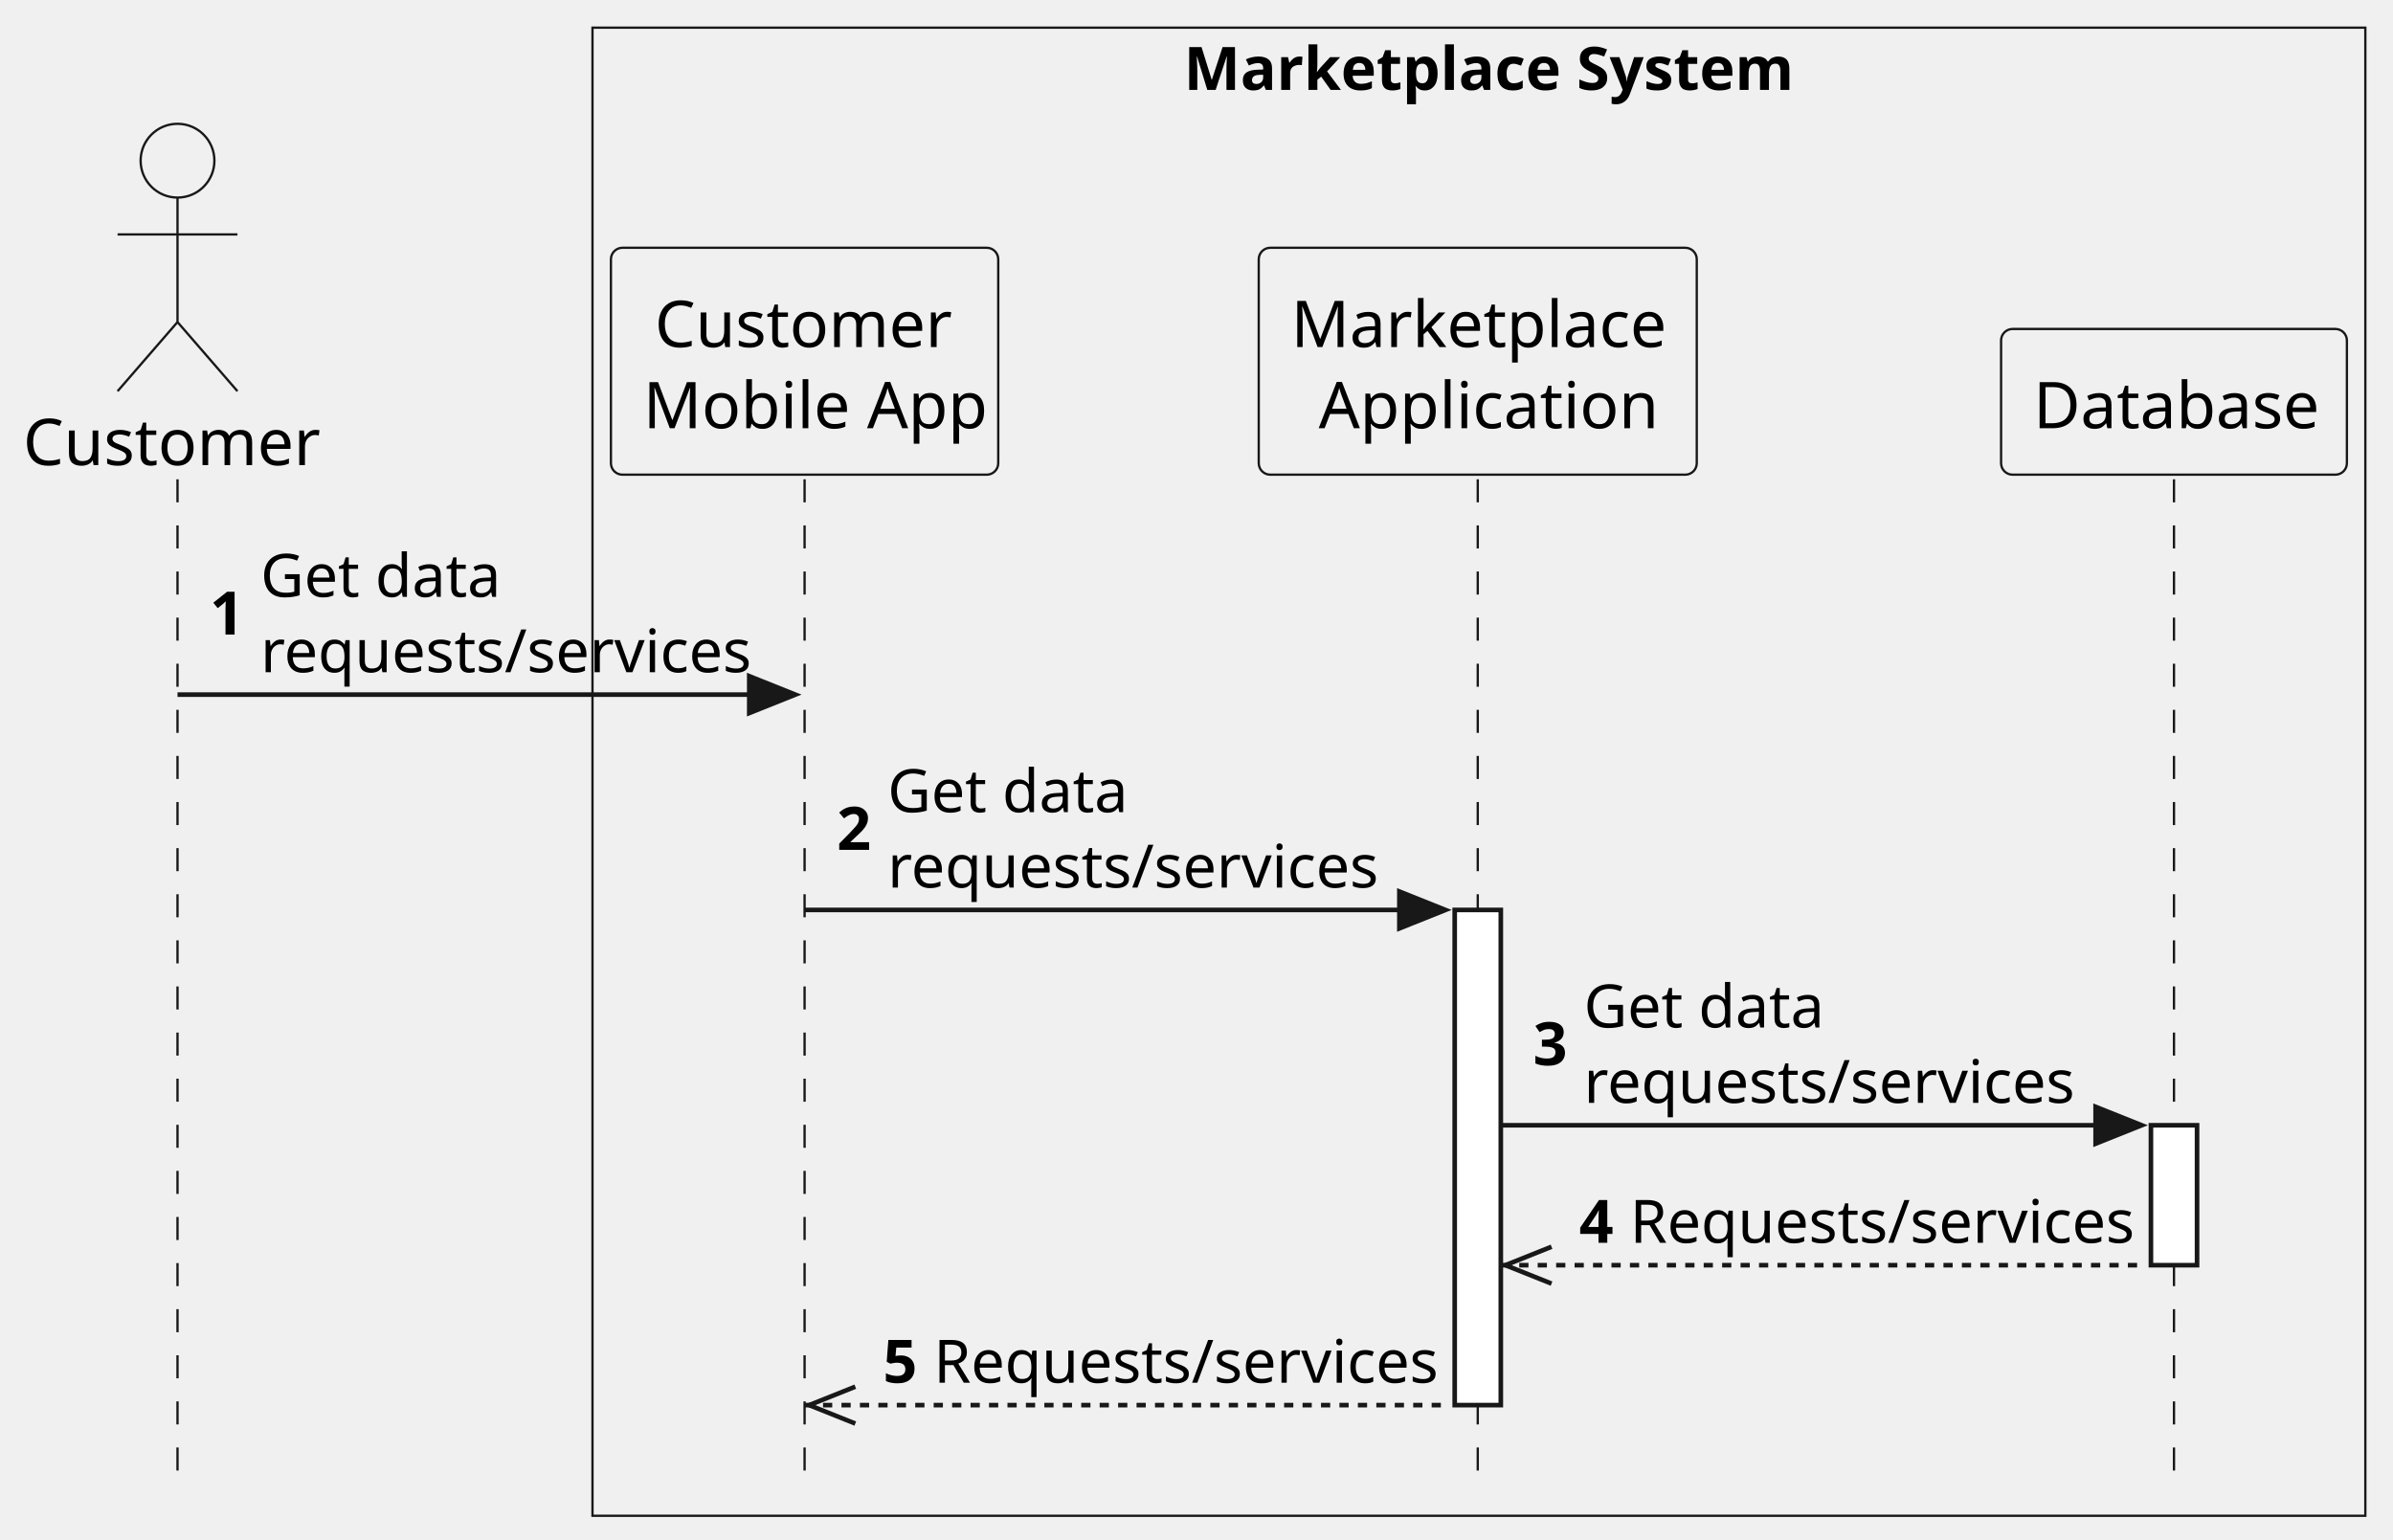
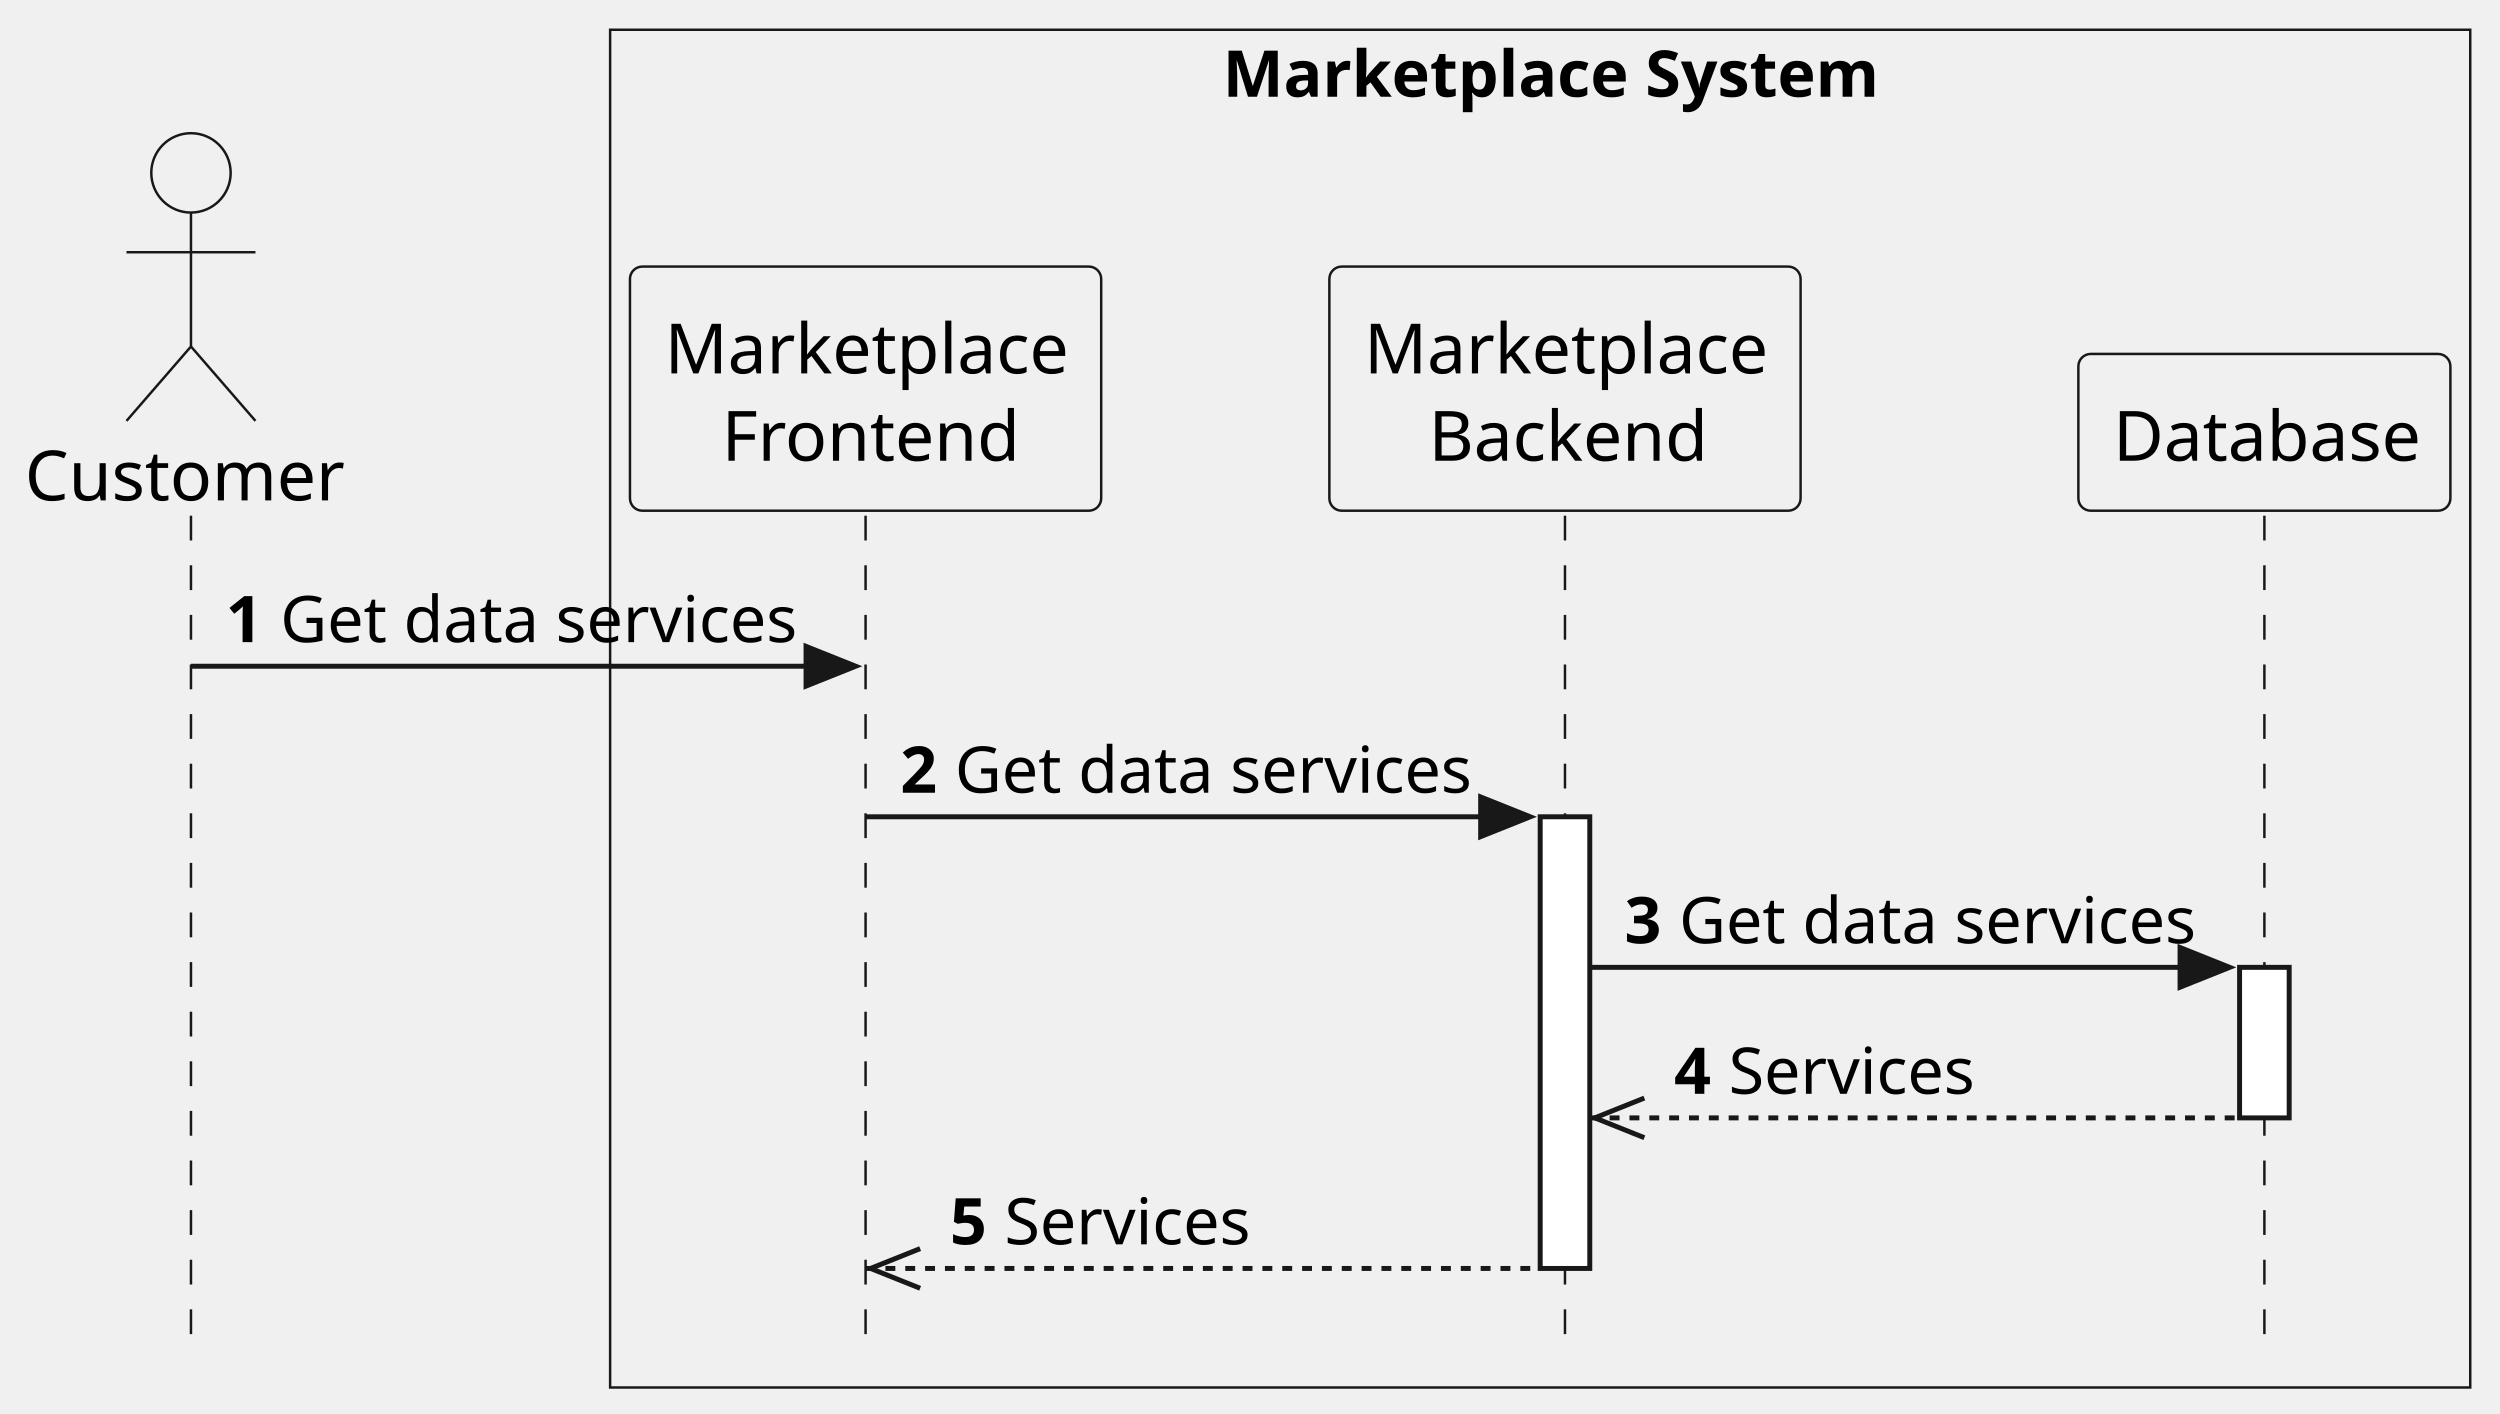
- <svg xmlns="http://www.w3.org/2000/svg" contentStyleType="text/css" height="334px" preserveAspectRatio="none" style="width:519px;height:334px;background:#FFFFFF;" version="1.1" viewBox="0 0 519 334" width="519px" zoomAndPan="magnify">
+ <svg xmlns="http://www.w3.org/2000/svg" contentStyleType="text/css" height="285px" preserveAspectRatio="none" style="width:504px;height:285px;background:#FFFFFF;" version="1.1" viewBox="0 0 504 285" width="504px" zoomAndPan="magnify">
  <defs />
  <g>
-     <rect fill="none" height="322.773" style="stroke:#181818;stroke-width:0.5;" width="384.5" x="128.5" y="6" />
-     <text fill="#000000" font-family="sans-serif" font-size="13" font-weight="bold" lengthAdjust="spacing" textLength="128" x="256.75" y="19.495">Marketplace System</text>
-     <line style="stroke:#181818;stroke-width:0.5;stroke-dasharray:5.0,5.0;" x1="38.5" x2="38.5" y1="103.961" y2="322.773" />
-     <line style="stroke:#181818;stroke-width:0.5;stroke-dasharray:5.0,5.0;" x1="174.5" x2="174.5" y1="103.961" y2="322.773" />
-     <line style="stroke:#181818;stroke-width:0.5;stroke-dasharray:5.0,5.0;" x1="320.5" x2="320.5" y1="103.961" y2="322.773" />
-     <rect fill="#FFFFFF" height="107.406" style="stroke:#181818;stroke-width:1.0;" width="10" x="315.5" y="197.367" />
-     <line style="stroke:#181818;stroke-width:0.5;stroke-dasharray:5.0,5.0;" x1="471.5" x2="471.5" y1="103.961" y2="322.773" />
-     <rect fill="#FFFFFF" height="30.352" style="stroke:#181818;stroke-width:1.0;" width="10" x="466.5" y="244.07" />
+     <rect fill="none" height="273.719" style="stroke:#181818;stroke-width:0.5;" width="375" x="123" y="6" />
+     <text fill="#000000" font-family="sans-serif" font-size="13" font-weight="bold" lengthAdjust="spacing" textLength="128" x="246.5" y="19.495">Marketplace System</text>
+     <line style="stroke:#181818;stroke-width:0.5;stroke-dasharray:5.0,5.0;" x1="38.5" x2="38.5" y1="103.961" y2="273.719" />
+     <line style="stroke:#181818;stroke-width:0.5;stroke-dasharray:5.0,5.0;" x1="174.5" x2="174.5" y1="103.961" y2="273.719" />
+     <line style="stroke:#181818;stroke-width:0.5;stroke-dasharray:5.0,5.0;" x1="315.5" x2="315.5" y1="103.961" y2="273.719" />
+     <rect fill="#FFFFFF" height="91.055" style="stroke:#181818;stroke-width:1.0;" width="10" x="310.5" y="164.664" />
+     <line style="stroke:#181818;stroke-width:0.5;stroke-dasharray:5.0,5.0;" x1="456.5" x2="456.5" y1="103.961" y2="273.719" />
+     <rect fill="#FFFFFF" height="30.352" style="stroke:#181818;stroke-width:1.0;" width="10" x="451.5" y="195.016" />
    <text fill="#000000" font-family="sans-serif" font-size="14" lengthAdjust="spacing" textLength="61" x="5" y="100.885">Customer</text>
    <ellipse cx="38.5" cy="34.852" fill="none" rx="8" ry="8" style="stroke:#181818;stroke-width:0.5;" />
    <path d="M38.5,42.852 L38.5,69.852 M25.5,50.852 L51.5,50.852 M38.5,69.852 L25.5,84.852 M38.5,69.852 L51.5,84.852 " fill="none" style="stroke:#181818;stroke-width:0.5;" />
-     <rect fill="none" height="49.219" rx="2.5" ry="2.5" style="stroke:#181818;stroke-width:0.5;" width="84" x="132.5" y="53.742" />
-     <text fill="#000000" font-family="sans-serif" font-size="14" lengthAdjust="spacing" textLength="61" x="142" y="75.275">Customer</text>
-     <text fill="#000000" font-family="sans-serif" font-size="14" lengthAdjust="spacing" textLength="70" x="139.5" y="92.885">Mobile App</text>
-     <rect fill="none" height="49.219" rx="2.5" ry="2.5" style="stroke:#181818;stroke-width:0.5;" width="95" x="273" y="53.742" />
-     <text fill="#000000" font-family="sans-serif" font-size="14" lengthAdjust="spacing" textLength="77" x="280" y="75.275">Marketplace</text>
-     <text fill="#000000" font-family="sans-serif" font-size="14" lengthAdjust="spacing" textLength="69" x="286" y="92.885">Application</text>
-     <rect fill="none" height="31.609" rx="2.5" ry="2.5" style="stroke:#181818;stroke-width:0.5;" width="75" x="434" y="71.352" />
-     <text fill="#000000" font-family="sans-serif" font-size="14" lengthAdjust="spacing" textLength="61" x="441" y="92.885">Database</text>
-     <polygon fill="#181818" points="162.5,146.664,172.5,150.664,162.5,154.664" style="stroke:#181818;stroke-width:1.0;" />
-     <line style="stroke:#181818;stroke-width:1.0;" x1="38.5" x2="168.5" y1="150.664" y2="150.664" />
-     <text fill="#000000" font-family="sans-serif" font-size="13" font-weight="bold" lengthAdjust="spacing" textLength="7" x="45.5" y="137.632">1</text>
-     <text fill="#000000" font-family="sans-serif" font-size="13" lengthAdjust="spacing" textLength="50" x="56.5" y="129.456">Get data</text>
-     <text fill="#000000" font-family="sans-serif" font-size="13" lengthAdjust="spacing" textLength="101" x="56.5" y="145.808">requests/services</text>
-     <polygon fill="#181818" points="303.5,193.367,313.5,197.367,303.5,201.367" style="stroke:#181818;stroke-width:1.0;" />
-     <line style="stroke:#181818;stroke-width:1.0;" x1="174.5" x2="309.5" y1="197.367" y2="197.367" />
-     <text fill="#000000" font-family="sans-serif" font-size="13" font-weight="bold" lengthAdjust="spacing" textLength="7" x="181.5" y="184.335">2</text>
-     <text fill="#000000" font-family="sans-serif" font-size="13" lengthAdjust="spacing" textLength="50" x="192.5" y="176.159">Get data</text>
-     <text fill="#000000" font-family="sans-serif" font-size="13" lengthAdjust="spacing" textLength="101" x="192.5" y="192.511">requests/services</text>
-     <polygon fill="#181818" points="454.5,240.07,464.5,244.07,454.5,248.07" style="stroke:#181818;stroke-width:1.0;" />
-     <line style="stroke:#181818;stroke-width:1.0;" x1="325.5" x2="460.5" y1="244.07" y2="244.07" />
-     <text fill="#000000" font-family="sans-serif" font-size="13" font-weight="bold" lengthAdjust="spacing" textLength="7" x="332.5" y="231.038">3</text>
-     <text fill="#000000" font-family="sans-serif" font-size="13" lengthAdjust="spacing" textLength="50" x="343.5" y="222.862">Get data</text>
-     <text fill="#000000" font-family="sans-serif" font-size="13" lengthAdjust="spacing" textLength="101" x="343.5" y="239.214">requests/services</text>
-     <line style="stroke:#181818;stroke-width:1.0;" x1="326.5" x2="336.5" y1="274.422" y2="270.422" />
-     <line style="stroke:#181818;stroke-width:1.0;" x1="326.5" x2="336.5" y1="274.422" y2="278.422" />
-     <line style="stroke:#181818;stroke-width:1.0;stroke-dasharray:2.0,2.0;" x1="325.5" x2="465.5" y1="274.422" y2="274.422" />
-     <text fill="#000000" font-family="sans-serif" font-size="13" font-weight="bold" lengthAdjust="spacing" textLength="7" x="342.5" y="269.565">4</text>
-     <text fill="#000000" font-family="sans-serif" font-size="13" lengthAdjust="spacing" textLength="106" x="353.5" y="269.565">Requests/services</text>
-     <line style="stroke:#181818;stroke-width:1.0;" x1="175.5" x2="185.5" y1="304.773" y2="300.773" />
-     <line style="stroke:#181818;stroke-width:1.0;" x1="175.5" x2="185.5" y1="304.773" y2="308.773" />
-     <line style="stroke:#181818;stroke-width:1.0;stroke-dasharray:2.0,2.0;" x1="174.5" x2="314.5" y1="304.773" y2="304.773" />
-     <text fill="#000000" font-family="sans-serif" font-size="13" font-weight="bold" lengthAdjust="spacing" textLength="7" x="191.5" y="299.917">5</text>
-     <text fill="#000000" font-family="sans-serif" font-size="13" lengthAdjust="spacing" textLength="106" x="202.5" y="299.917">Requests/services</text>
+     <rect fill="none" height="49.219" rx="2.5" ry="2.5" style="stroke:#181818;stroke-width:0.5;" width="95" x="127" y="53.742" />
+     <text fill="#000000" font-family="sans-serif" font-size="14" lengthAdjust="spacing" textLength="77" x="134" y="75.275">Marketplace</text>
+     <text fill="#000000" font-family="sans-serif" font-size="14" lengthAdjust="spacing" textLength="58" x="145.5" y="92.885">Frontend</text>
+     <rect fill="none" height="49.219" rx="2.5" ry="2.5" style="stroke:#181818;stroke-width:0.5;" width="95" x="268" y="53.742" />
+     <text fill="#000000" font-family="sans-serif" font-size="14" lengthAdjust="spacing" textLength="77" x="275" y="75.275">Marketplace</text>
+     <text fill="#000000" font-family="sans-serif" font-size="14" lengthAdjust="spacing" textLength="55" x="288" y="92.885">Backend</text>
+     <rect fill="none" height="31.609" rx="2.5" ry="2.5" style="stroke:#181818;stroke-width:0.5;" width="75" x="419" y="71.352" />
+     <text fill="#000000" font-family="sans-serif" font-size="14" lengthAdjust="spacing" textLength="61" x="426" y="92.885">Database</text>
+     <polygon fill="#181818" points="162.5,130.312,172.5,134.312,162.5,138.312" style="stroke:#181818;stroke-width:1.0;" />
+     <line style="stroke:#181818;stroke-width:1.0;" x1="38.5" x2="168.5" y1="134.312" y2="134.312" />
+     <text fill="#000000" font-family="sans-serif" font-size="13" font-weight="bold" lengthAdjust="spacing" textLength="7" x="45.5" y="129.456">1</text>
+     <text fill="#000000" font-family="sans-serif" font-size="13" lengthAdjust="spacing" textLength="101" x="56.5" y="129.456">Get data services</text>
+     <polygon fill="#181818" points="298.5,160.664,308.5,164.664,298.5,168.664" style="stroke:#181818;stroke-width:1.0;" />
+     <line style="stroke:#181818;stroke-width:1.0;" x1="174.5" x2="304.5" y1="164.664" y2="164.664" />
+     <text fill="#000000" font-family="sans-serif" font-size="13" font-weight="bold" lengthAdjust="spacing" textLength="7" x="181.5" y="159.808">2</text>
+     <text fill="#000000" font-family="sans-serif" font-size="13" lengthAdjust="spacing" textLength="101" x="192.5" y="159.808">Get data services</text>
+     <polygon fill="#181818" points="439.5,191.016,449.5,195.016,439.5,199.016" style="stroke:#181818;stroke-width:1.0;" />
+     <line style="stroke:#181818;stroke-width:1.0;" x1="320.5" x2="445.5" y1="195.016" y2="195.016" />
+     <text fill="#000000" font-family="sans-serif" font-size="13" font-weight="bold" lengthAdjust="spacing" textLength="7" x="327.5" y="190.159">3</text>
+     <text fill="#000000" font-family="sans-serif" font-size="13" lengthAdjust="spacing" textLength="101" x="338.5" y="190.159">Get data services</text>
+     <line style="stroke:#181818;stroke-width:1.0;" x1="321.5" x2="331.5" y1="225.367" y2="221.367" />
+     <line style="stroke:#181818;stroke-width:1.0;" x1="321.5" x2="331.5" y1="225.367" y2="229.367" />
+     <line style="stroke:#181818;stroke-width:1.0;stroke-dasharray:2.0,2.0;" x1="320.5" x2="450.5" y1="225.367" y2="225.367" />
+     <text fill="#000000" font-family="sans-serif" font-size="13" font-weight="bold" lengthAdjust="spacing" textLength="7" x="337.5" y="220.511">4</text>
+     <text fill="#000000" font-family="sans-serif" font-size="13" lengthAdjust="spacing" textLength="49" x="348.5" y="220.511">Services</text>
+     <line style="stroke:#181818;stroke-width:1.0;" x1="175.5" x2="185.5" y1="255.719" y2="251.719" />
+     <line style="stroke:#181818;stroke-width:1.0;" x1="175.5" x2="185.5" y1="255.719" y2="259.719" />
+     <line style="stroke:#181818;stroke-width:1.0;stroke-dasharray:2.0,2.0;" x1="174.5" x2="309.5" y1="255.719" y2="255.719" />
+     <text fill="#000000" font-family="sans-serif" font-size="13" font-weight="bold" lengthAdjust="spacing" textLength="7" x="191.5" y="250.862">5</text>
+     <text fill="#000000" font-family="sans-serif" font-size="13" lengthAdjust="spacing" textLength="49" x="202.5" y="250.862">Services</text>
  </g>
</svg>
